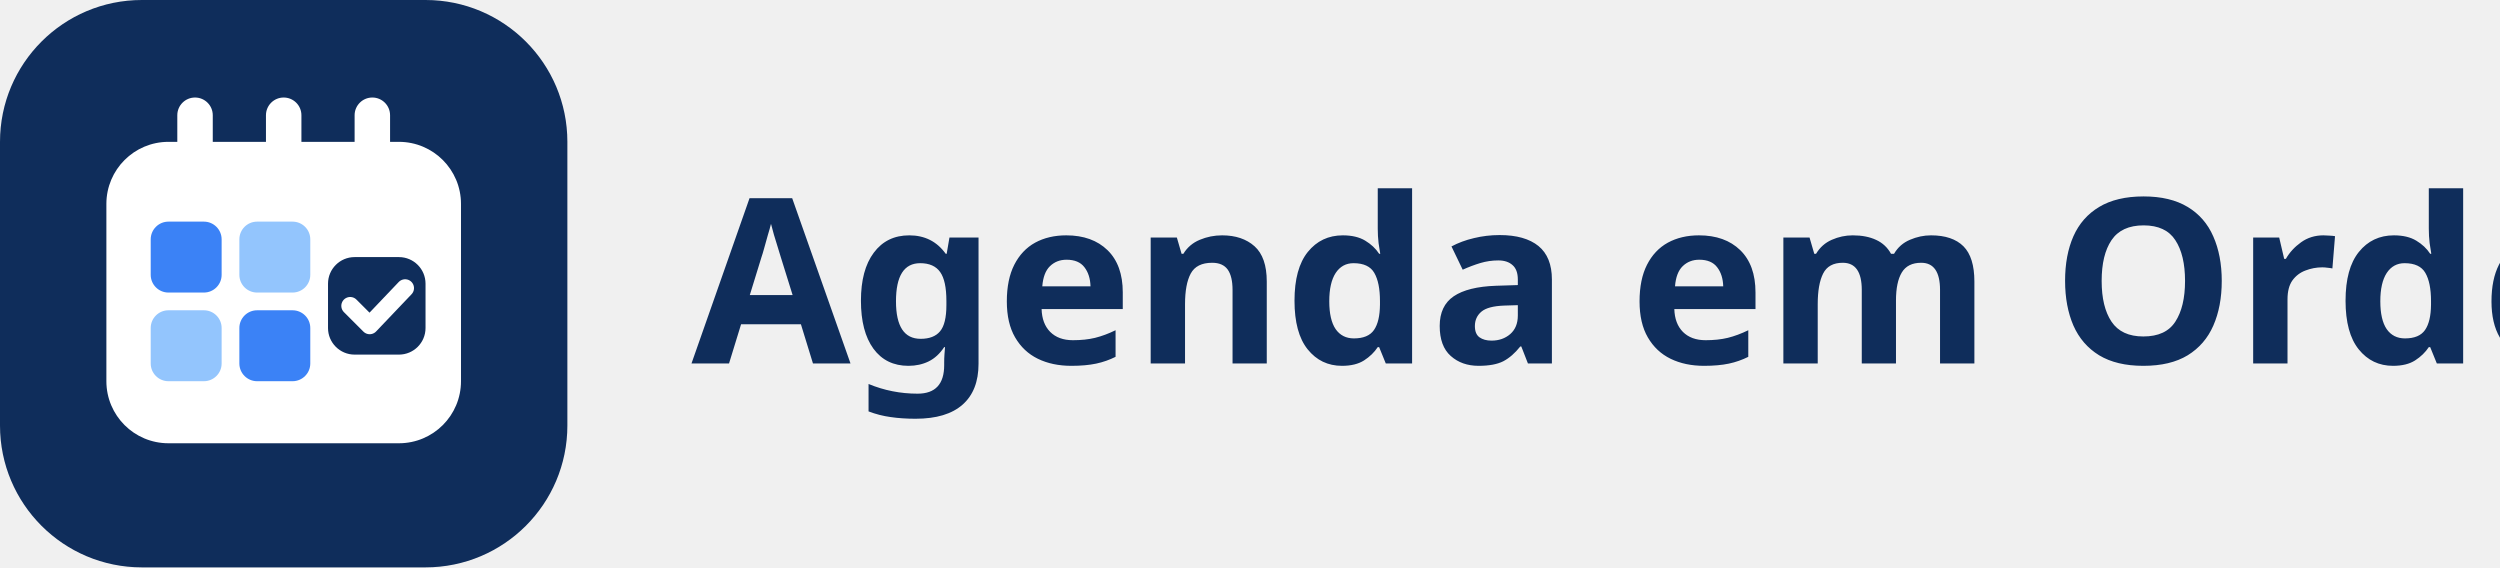
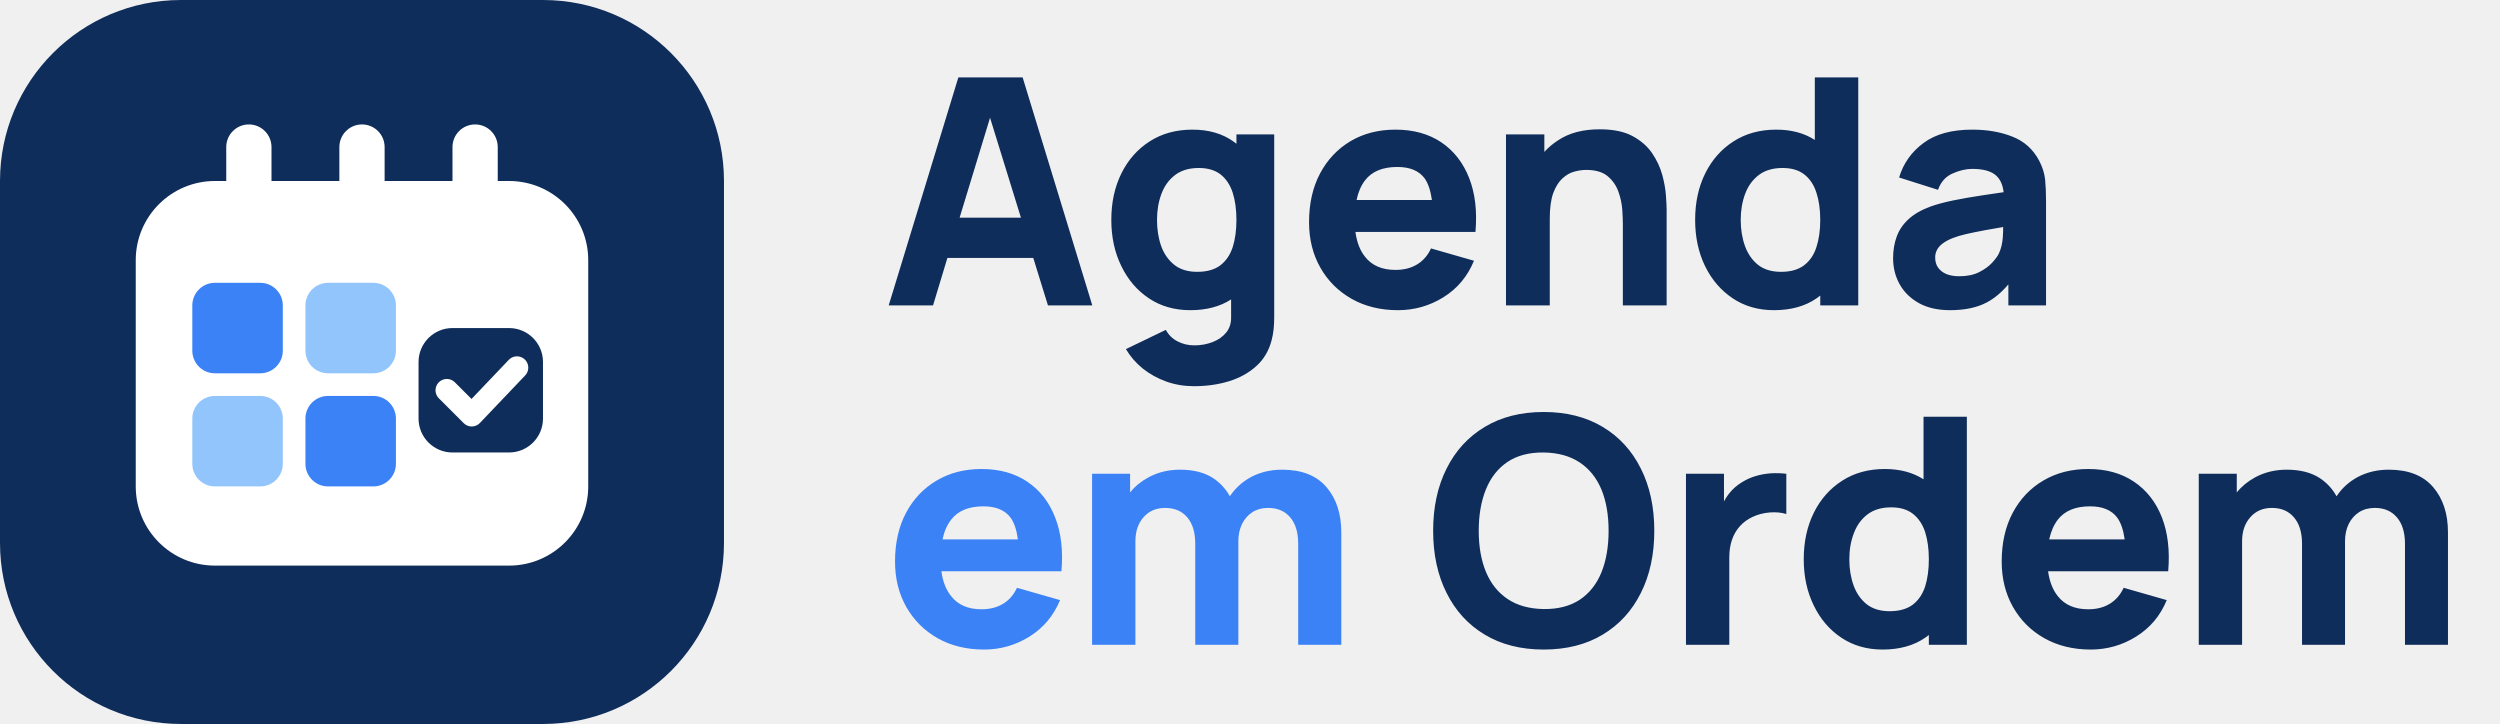
- <svg xmlns="http://www.w3.org/2000/svg" viewBox="0 0 282 64" width="282" height="64">
+ <svg xmlns="http://www.w3.org/2000/svg" viewBox="0 0 221 64" width="221" height="64" role="img" aria-label="Agenda em Ordem">
  <rect width="64" height="64" rx="16" fill="#0F2D5B" />
  <rect x="12" y="16" width="40" height="34" rx="7" fill="#FFFFFF" />
  <rect x="20" y="11" width="4" height="10" rx="2" fill="#FFFFFF" />
  <rect x="30" y="11" width="4" height="10" rx="2" fill="#FFFFFF" />
  <rect x="40" y="11" width="4" height="10" rx="2" fill="#FFFFFF" />
  <rect x="17" y="25" width="8" height="8" rx="2" fill="#3B82F6" />
  <rect x="27" y="25" width="8" height="8" rx="2" fill="#93C5FD" />
  <rect x="17" y="35" width="8" height="8" rx="2" fill="#93C5FD" />
  <rect x="27" y="35" width="8" height="8" rx="2" fill="#3B82F6" />
  <rect x="37" y="29" width="11" height="11" rx="3" fill="#0F2D5B" />
  <path d="m39.5 34.5 2.2 2.2 4-4.2" fill="none" stroke="#FFFFFF" stroke-width="2" stroke-linecap="round" stroke-linejoin="round" />
-   <text x="78" y="41" font-family="Manrope, system-ui, sans-serif" font-weight="800" font-size="26" fill="#0F2D5B">Agenda em Ordem</text>
+   <path fill="#0F2D5B" d="M82.48 27L78.56 27L84.72 6.84L90.40 6.84L96.56 27L92.64 27L91.34 22.80L83.75 22.80L82.48 27M84.83 19.24L90.25 19.24L87.52 10.41L84.83 19.24M105.55 34.14Q104.26 34.14 103.10 33.73Q101.94 33.31 101.02 32.58Q100.11 31.84 99.53 30.86L103.06 29.16Q103.42 29.83 104.10 30.18Q104.78 30.53 105.58 30.53Q106.43 30.53 107.19 30.24Q107.95 29.95 108.40 29.39Q108.86 28.82 108.83 27.98L108.83 26.47Q107.36 27.42 105.22 27.42Q103.13 27.42 101.56 26.37Q99.99 25.32 99.12 23.51Q98.24 21.71 98.24 19.44Q98.24 17.13 99.13 15.33Q100.02 13.53 101.63 12.50Q103.24 11.46 105.41 11.46Q107.57 11.46 109.04 12.51Q109.18 12.61 109.30 12.71L109.30 11.88L112.64 11.88L112.64 28.04Q112.64 28.60 112.59 29.09Q112.54 29.59 112.41 30.08Q112.05 31.47 111.06 32.36Q110.07 33.26 108.65 33.70Q107.22 34.14 105.55 34.14M105.83 24.03Q107.11 24.03 107.87 23.46Q108.63 22.88 108.97 21.85Q109.30 20.81 109.30 19.44Q109.30 18.07 108.97 17.03Q108.63 16 107.90 15.42Q107.16 14.85 105.97 14.85Q104.70 14.85 103.88 15.47Q103.06 16.09 102.67 17.14Q102.28 18.18 102.28 19.44Q102.28 20.71 102.65 21.76Q103.03 22.80 103.82 23.42Q104.60 24.03 105.83 24.03M123.58 27.42Q121.26 27.42 119.49 26.42Q117.72 25.42 116.72 23.66Q115.72 21.90 115.72 19.64Q115.72 17.16 116.70 15.32Q117.68 13.49 119.40 12.47Q121.12 11.46 123.36 11.46Q125.74 11.46 127.41 12.58Q129.07 13.70 129.87 15.73Q130.67 17.76 130.43 20.50L119.82 20.50Q120 21.86 120.67 22.70Q121.58 23.86 123.36 23.86Q124.48 23.86 125.28 23.37Q126.08 22.88 126.50 21.96L130.30 23.05Q129.45 25.12 127.61 26.27Q125.77 27.42 123.58 27.42M119.92 17.68L126.58 17.68Q126.41 16.44 125.94 15.77Q125.19 14.76 123.53 14.76Q121.58 14.76 120.67 15.94Q120.14 16.63 119.92 17.68M147.33 27L143.46 27L143.46 19.86Q143.46 19.34 143.41 18.54Q143.35 17.73 143.06 16.92Q142.76 16.11 142.10 15.56Q141.43 15.02 140.22 15.02Q139.73 15.02 139.17 15.17Q138.61 15.32 138.12 15.77Q137.63 16.21 137.31 17.06Q137 17.91 137 19.33L137 27L133.13 27L133.13 11.88L136.52 11.88L136.52 13.43Q137.04 12.85 137.74 12.40Q139.19 11.43 141.42 11.43Q143.20 11.43 144.32 12.03Q145.44 12.64 146.06 13.56Q146.68 14.48 146.95 15.48Q147.22 16.49 147.27 17.31Q147.33 18.14 147.33 18.52L147.33 27M156.82 27.42Q154.73 27.42 153.17 26.37Q151.60 25.32 150.72 23.51Q149.85 21.71 149.85 19.44Q149.85 17.13 150.74 15.33Q151.63 13.53 153.24 12.50Q154.85 11.46 157.02 11.46Q159.02 11.46 160.43 12.37L160.43 6.84L164.27 6.84L164.27 27L160.91 27L160.91 26.13Q160.75 26.26 160.59 26.37Q159.07 27.42 156.82 27.42M157.44 24.03Q158.71 24.03 159.47 23.46Q160.24 22.88 160.57 21.85Q160.91 20.81 160.91 19.44Q160.91 18.07 160.57 17.03Q160.24 16 159.50 15.42Q158.77 14.85 157.58 14.85Q156.30 14.85 155.48 15.47Q154.66 16.09 154.27 17.14Q153.88 18.18 153.88 19.44Q153.88 20.71 154.26 21.76Q154.64 22.80 155.42 23.42Q156.20 24.03 157.44 24.03M172.39 27.42Q170.76 27.42 169.64 26.80Q168.51 26.17 167.93 25.13Q167.35 24.09 167.35 22.83Q167.35 21.78 167.67 20.91Q167.99 20.04 168.71 19.38Q169.43 18.71 170.65 18.26Q171.49 17.96 172.65 17.72Q173.82 17.48 175.29 17.26Q176.15 17.13 177.12 16.99Q177.01 16.05 176.50 15.56Q175.86 14.93 174.35 14.93Q173.51 14.93 172.60 15.34Q171.69 15.74 171.32 16.78L167.88 15.69Q168.45 13.81 170.04 12.64Q171.62 11.46 174.35 11.46Q176.35 11.46 177.90 12.08Q179.46 12.69 180.26 14.20Q180.70 15.04 180.79 15.88Q180.87 16.72 180.87 17.76L180.87 27L177.54 27L177.54 25.14Q176.64 26.20 175.64 26.73Q174.35 27.42 172.39 27.42M173.20 24.42Q174.25 24.42 174.97 24.05Q175.69 23.68 176.12 23.21Q176.55 22.73 176.70 22.41Q176.99 21.79 177.05 20.97Q177.08 20.48 177.08 20.07Q176.14 20.24 175.47 20.35Q174.42 20.55 173.77 20.70Q173.13 20.85 172.64 21.04Q172.08 21.26 171.74 21.52Q171.39 21.78 171.23 22.09Q171.07 22.39 171.07 22.77Q171.07 23.29 171.33 23.66Q171.59 24.03 172.07 24.23Q172.54 24.42 173.20 24.42" />
+   <path fill="#3B82F6" d="M86.99 57.42Q84.66 57.42 82.89 56.42Q81.12 55.42 80.12 53.66Q79.12 51.90 79.12 49.64Q79.12 47.16 80.10 45.32Q81.08 43.49 82.80 42.48Q84.52 41.46 86.76 41.46Q89.14 41.46 90.81 42.58Q92.48 43.70 93.27 45.73Q94.07 47.76 93.83 50.50L83.22 50.50Q83.40 51.86 84.08 52.70Q84.99 53.86 86.76 53.86Q87.88 53.86 88.68 53.37Q89.48 52.88 89.90 51.96L93.71 53.05Q92.85 55.12 91.01 56.27Q89.17 57.42 86.99 57.42M83.32 47.68L89.98 47.68Q89.82 46.44 89.34 45.77Q88.60 44.76 86.93 44.76Q84.99 44.76 84.08 45.94Q83.54 46.63 83.32 47.68M118.57 57L114.76 57L114.76 48.07Q114.76 46.57 114.06 45.74Q113.35 44.90 112.10 44.90Q111.31 44.90 110.72 45.27Q110.13 45.65 109.80 46.31Q109.47 46.98 109.47 47.84L109.47 57L105.66 57L105.66 48.07Q105.66 46.57 104.96 45.74Q104.25 44.90 103 44.90Q101.81 44.90 101.09 45.72Q100.37 46.54 100.37 47.84L100.37 57L96.54 57L96.54 41.88L99.90 41.88L99.90 43.53Q100.55 42.72 101.52 42.20Q102.77 41.52 104.32 41.52Q106.10 41.52 107.25 42.27Q108.18 42.90 108.72 43.87Q109.43 42.80 110.59 42.17Q111.82 41.52 113.34 41.52Q115.93 41.52 117.25 43.05Q118.57 44.58 118.57 47.06" />
+   <path fill="#0F2D5B" d="M136.46 57.42Q133.44 57.42 131.25 56.10Q129.06 54.79 127.88 52.42Q126.69 50.06 126.69 46.92Q126.69 43.78 127.88 41.42Q129.06 39.05 131.25 37.74Q133.44 36.42 136.46 36.42Q139.49 36.42 141.68 37.74Q143.87 39.05 145.05 41.42Q146.24 43.78 146.24 46.92Q146.24 50.06 145.05 52.42Q143.87 54.79 141.68 56.10Q139.49 57.42 136.46 57.42M136.46 53.84Q138.38 53.86 139.66 53.01Q140.93 52.16 141.57 50.59Q142.20 49.02 142.20 46.92Q142.20 44.82 141.57 43.28Q140.93 41.74 139.66 40.89Q138.38 40.03 136.46 40Q134.55 39.98 133.27 40.83Q132 41.68 131.36 43.25Q130.72 44.82 130.72 46.92Q130.72 49.02 131.36 50.56Q132 52.10 133.27 52.95Q134.55 53.81 136.46 53.84M152.87 57L149.04 57L149.04 41.88L152.40 41.88L152.40 44.32Q152.58 43.98 152.82 43.67Q153.31 43.03 154.02 42.61Q154.57 42.27 155.21 42.08Q155.85 41.89 156.54 41.84Q157.23 41.80 157.91 41.88L157.91 45.44Q157.28 45.24 156.45 45.30Q155.62 45.37 154.94 45.69Q154.27 46 153.81 46.51Q153.35 47.02 153.11 47.71Q152.87 48.40 152.87 49.27L152.87 57M166.42 57.42Q164.34 57.42 162.77 56.37Q161.20 55.32 160.33 53.51Q159.45 51.71 159.45 49.44Q159.45 47.13 160.34 45.33Q161.23 43.53 162.84 42.50Q164.45 41.46 166.62 41.46Q168.62 41.46 170.04 42.37L170.04 36.84L173.87 36.84L173.87 57L170.51 57L170.51 56.13Q170.36 56.26 170.19 56.37Q168.68 57.42 166.42 57.42M167.04 54.03Q168.31 54.03 169.08 53.46Q169.84 52.88 170.18 51.85Q170.51 50.81 170.51 49.44Q170.51 48.07 170.18 47.03Q169.84 46 169.10 45.42Q168.37 44.85 167.18 44.85Q165.91 44.85 165.09 45.47Q164.27 46.09 163.88 47.14Q163.48 48.18 163.48 49.44Q163.48 50.71 163.86 51.76Q164.24 52.80 165.02 53.42Q165.81 54.03 167.04 54.03M184.82 57.42Q182.50 57.42 180.72 56.42Q178.95 55.42 177.95 53.66Q176.95 51.90 176.95 49.64Q176.95 47.16 177.93 45.32Q178.91 43.49 180.63 42.48Q182.36 41.46 184.60 41.46Q186.98 41.46 188.64 42.58Q190.31 43.70 191.11 45.73Q191.90 47.76 191.67 50.50L181.05 50.50Q181.24 51.86 181.91 52.70Q182.82 53.86 184.60 53.86Q185.72 53.86 186.51 53.37Q187.31 52.88 187.73 51.96L191.54 53.05Q190.69 55.12 188.84 56.27Q187 57.42 184.82 57.42M181.15 47.68L187.82 47.68Q187.65 46.44 187.17 45.77Q186.43 44.76 184.76 44.76Q182.82 44.76 181.91 45.94Q181.38 46.63 181.15 47.68M216.40 57L212.60 57L212.60 48.07Q212.60 46.57 211.89 45.74Q211.18 44.90 209.94 44.90Q209.14 44.90 208.55 45.27Q207.96 45.65 207.63 46.31Q207.30 46.98 207.30 47.84L207.30 57L203.50 57L203.50 48.07Q203.50 46.57 202.79 45.74Q202.08 44.90 200.84 44.90Q199.65 44.90 198.93 45.72Q198.20 46.54 198.20 47.84L198.20 57L194.37 57L194.37 41.88L197.73 41.88L197.73 43.53Q198.39 42.72 199.35 42.20Q200.60 41.52 202.15 41.52Q203.93 41.52 205.08 42.27Q206.02 42.90 206.55 43.87Q207.26 42.80 208.42 42.17Q209.66 41.52 211.17 41.52Q213.76 41.52 215.08 43.05Q216.40 44.58 216.40 47.06" />
</svg>
